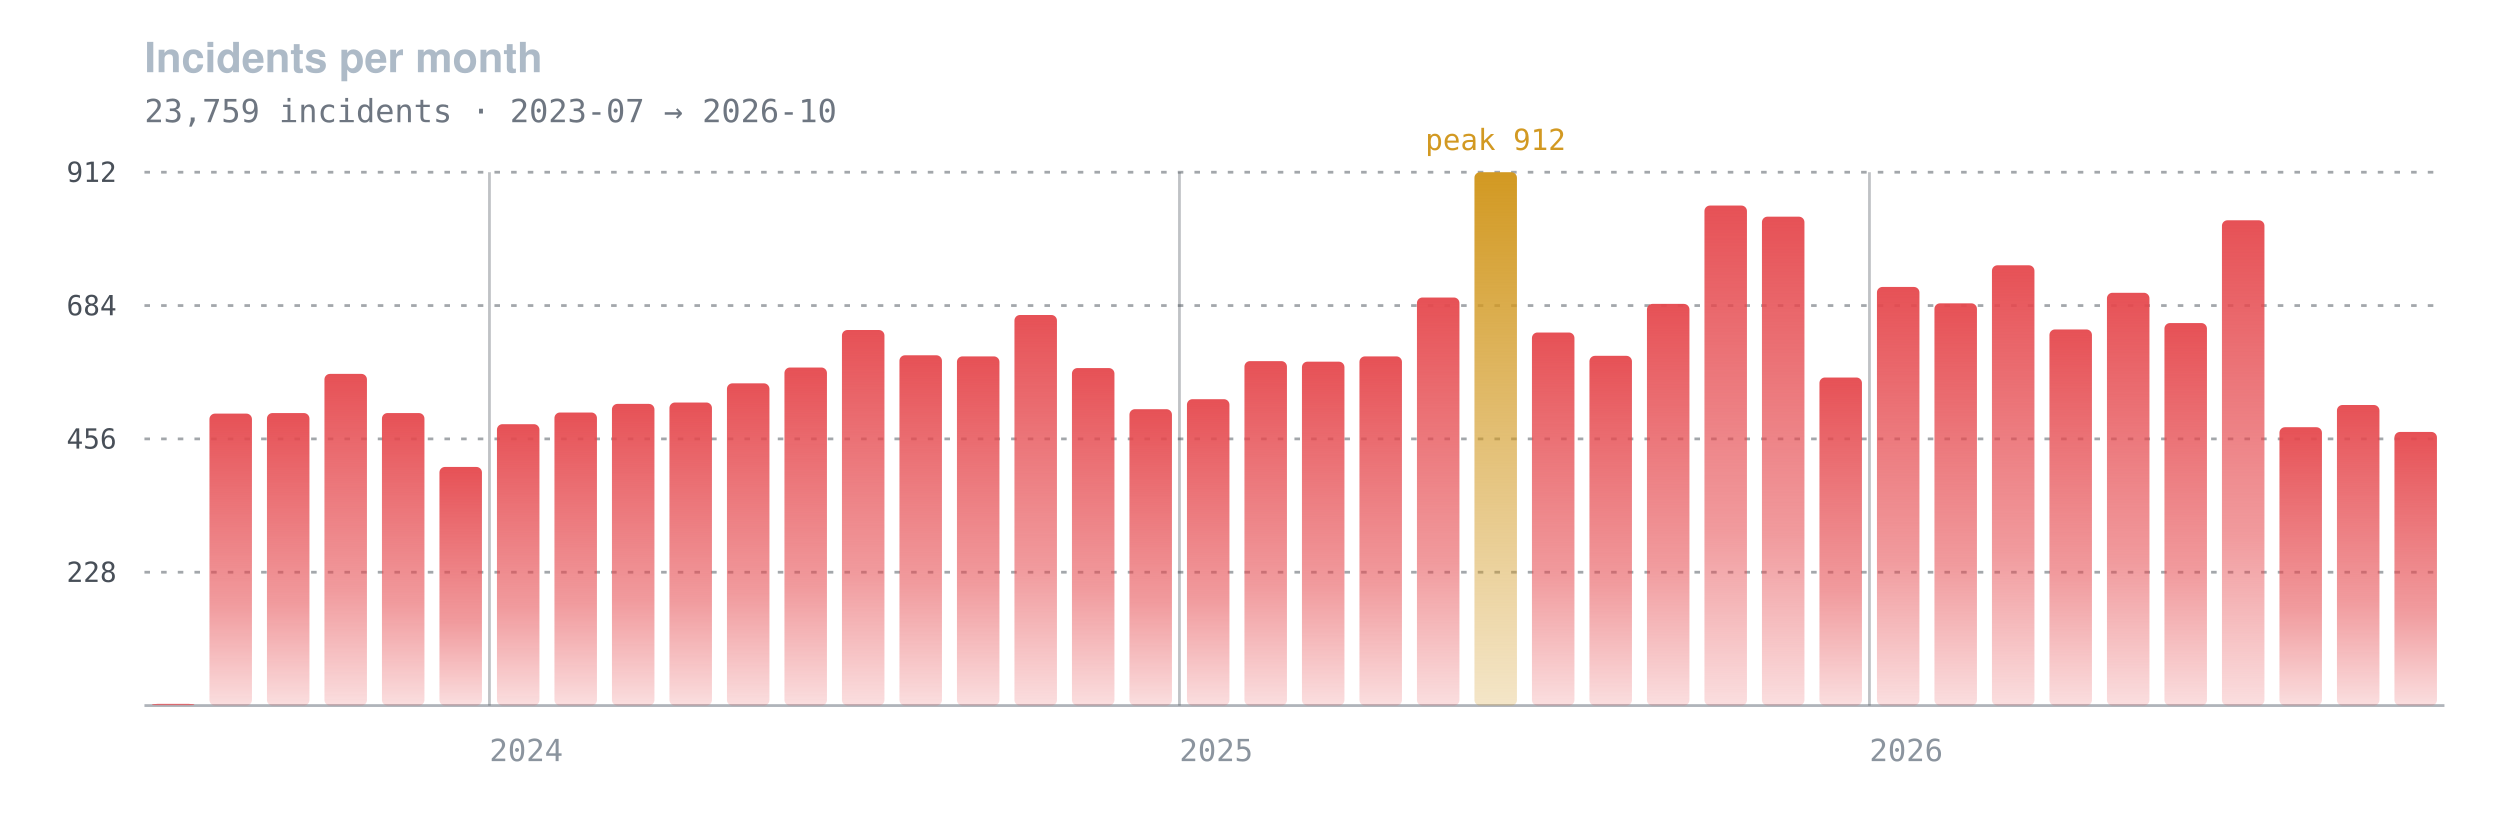
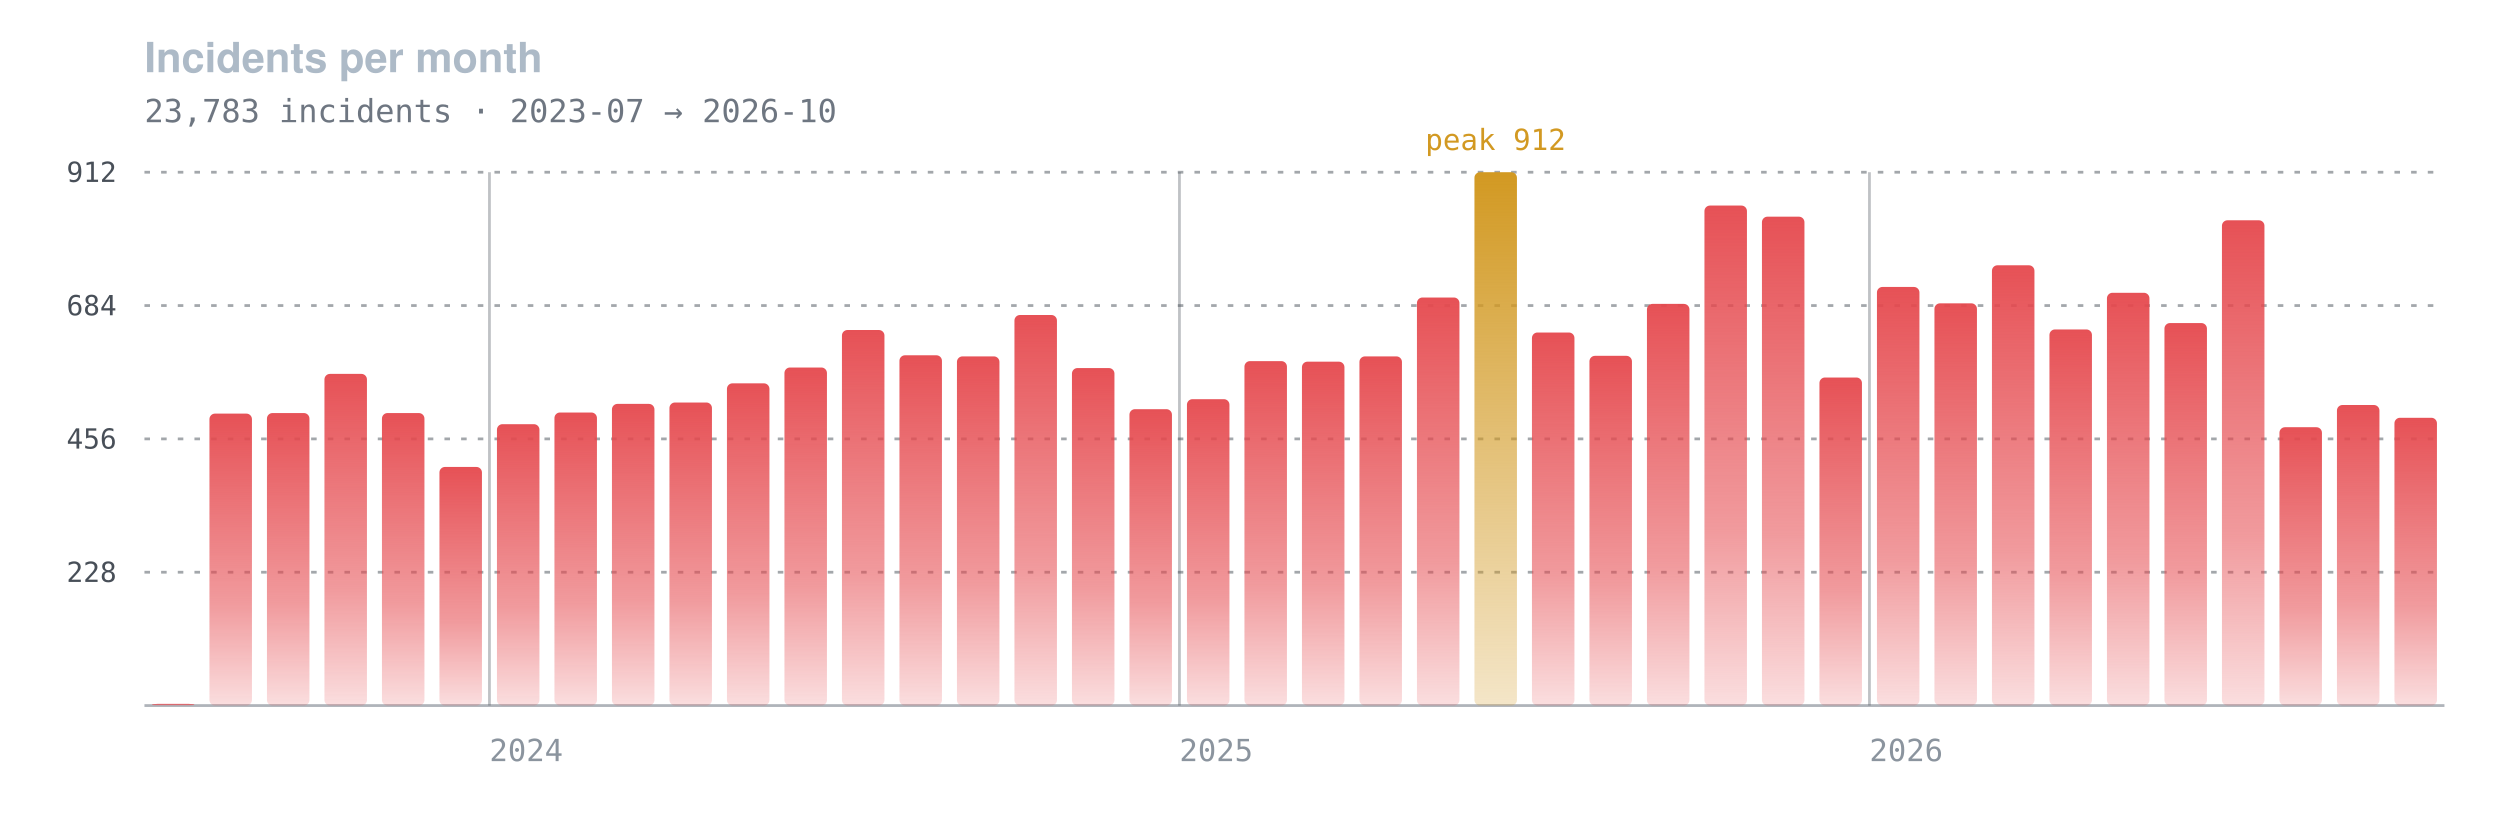
<svg xmlns="http://www.w3.org/2000/svg" viewBox="0 0 900 300" width="900" height="300" role="img">
  <defs>
    <linearGradient id="bg" x1="0" y1="0" x2="0" y2="1">
      <stop offset="0%" stop-color="#e5484d" stop-opacity="0.95" />
      <stop offset="65%" stop-color="#e5484d" stop-opacity="0.55" />
      <stop offset="100%" stop-color="#e5484d" stop-opacity="0.18" />
    </linearGradient>
    <linearGradient id="pk" x1="0" y1="0" x2="0" y2="1">
      <stop offset="0%" stop-color="#d29922" stop-opacity="1" />
      <stop offset="100%" stop-color="#d29922" stop-opacity="0.25" />
    </linearGradient>
  </defs>
  <text x="52" y="26" fill="#adbac7" font-size="15" font-family="-apple-system,BlinkMacSystemFont,Segoe UI,Helvetica,Arial,sans-serif" font-weight="600">Incidents per month</text>
-   <text x="52" y="44" fill="#6e7681" font-size="11.5" font-family="ui-monospace,SFMono-Regular,Menlo,Consolas,monospace">23,759 incidents · 2023-07 → 2026-10</text>
+   <text x="52" y="44" fill="#6e7681" font-size="11.5" font-family="ui-monospace,SFMono-Regular,Menlo,Consolas,monospace">23,783 incidents · 2023-07 → 2026-10</text>
  <line x1="52" y1="206.0" x2="880" y2="206.0" stroke="#484f58" stroke-width="1" stroke-dasharray="2 4" opacity="0.5" />
  <text x="42" y="209.5" fill="#484f58" font-size="10" font-family="ui-monospace,SFMono-Regular,Menlo,Consolas,monospace" text-anchor="end">228</text>
  <line x1="52" y1="158.0" x2="880" y2="158.0" stroke="#484f58" stroke-width="1" stroke-dasharray="2 4" opacity="0.5" />
  <text x="42" y="161.5" fill="#484f58" font-size="10" font-family="ui-monospace,SFMono-Regular,Menlo,Consolas,monospace" text-anchor="end">456</text>
  <line x1="52" y1="110.0" x2="880" y2="110.0" stroke="#484f58" stroke-width="1" stroke-dasharray="2 4" opacity="0.5" />
  <text x="42" y="113.5" fill="#484f58" font-size="10" font-family="ui-monospace,SFMono-Regular,Menlo,Consolas,monospace" text-anchor="end">684</text>
  <line x1="52" y1="62.0" x2="880" y2="62.0" stroke="#484f58" stroke-width="1" stroke-dasharray="2 4" opacity="0.5" />
  <text x="42" y="65.5" fill="#484f58" font-size="10" font-family="ui-monospace,SFMono-Regular,Menlo,Consolas,monospace" text-anchor="end">912</text>
  <line x1="52" y1="254" x2="880" y2="254" stroke="#6e7681" stroke-width="1" opacity="0.55" />
  <rect x="54.7" y="253.4" width="15.3" height="0.6" rx="2" fill="url(#bg)" />
  <rect x="75.4" y="148.9" width="15.3" height="105.1" rx="2" fill="url(#bg)" />
  <rect x="96.1" y="148.7" width="15.3" height="105.3" rx="2" fill="url(#bg)" />
  <rect x="116.8" y="134.6" width="15.3" height="119.4" rx="2" fill="url(#bg)" />
  <rect x="137.5" y="148.7" width="15.3" height="105.3" rx="2" fill="url(#bg)" />
  <rect x="158.2" y="168.1" width="15.3" height="85.9" rx="2" fill="url(#bg)" />
  <rect x="178.9" y="152.7" width="15.3" height="101.3" rx="2" fill="url(#bg)" />
  <line x1="176.2" y1="62" x2="176.2" y2="254" stroke="#484f58" stroke-width="1" opacity="0.35" />
  <text x="176.2" y="274" fill="#8b949e" font-size="11" font-family="ui-monospace,SFMono-Regular,Menlo,Consolas,monospace">2024</text>
  <rect x="199.6" y="148.5" width="15.3" height="105.5" rx="2" fill="url(#bg)" />
  <rect x="220.3" y="145.4" width="15.3" height="108.6" rx="2" fill="url(#bg)" />
  <rect x="241.0" y="144.9" width="15.3" height="109.1" rx="2" fill="url(#bg)" />
  <rect x="261.7" y="138.0" width="15.3" height="116.0" rx="2" fill="url(#bg)" />
  <rect x="282.4" y="132.3" width="15.3" height="121.7" rx="2" fill="url(#bg)" />
  <rect x="303.1" y="118.8" width="15.3" height="135.2" rx="2" fill="url(#bg)" />
  <rect x="323.8" y="127.9" width="15.3" height="126.1" rx="2" fill="url(#bg)" />
  <rect x="344.5" y="128.3" width="15.3" height="125.7" rx="2" fill="url(#bg)" />
  <rect x="365.2" y="113.4" width="15.3" height="140.6" rx="2" fill="url(#bg)" />
  <rect x="385.9" y="132.5" width="15.3" height="121.5" rx="2" fill="url(#bg)" />
  <rect x="406.6" y="147.3" width="15.3" height="106.7" rx="2" fill="url(#bg)" />
  <rect x="427.3" y="143.7" width="15.3" height="110.3" rx="2" fill="url(#bg)" />
  <line x1="424.6" y1="62" x2="424.6" y2="254" stroke="#484f58" stroke-width="1" opacity="0.35" />
  <text x="424.6" y="274" fill="#8b949e" font-size="11" font-family="ui-monospace,SFMono-Regular,Menlo,Consolas,monospace">2025</text>
  <rect x="448.0" y="130.0" width="15.3" height="124.0" rx="2" fill="url(#bg)" />
  <rect x="468.7" y="130.2" width="15.3" height="123.8" rx="2" fill="url(#bg)" />
  <rect x="489.4" y="128.3" width="15.3" height="125.7" rx="2" fill="url(#bg)" />
  <rect x="510.1" y="107.1" width="15.3" height="146.9" rx="2" fill="url(#bg)" />
  <rect x="530.8" y="62.0" width="15.3" height="192.0" rx="2" fill="url(#pk)" />
  <rect x="551.5" y="119.7" width="15.3" height="134.3" rx="2" fill="url(#bg)" />
  <rect x="572.2" y="128.1" width="15.3" height="125.9" rx="2" fill="url(#bg)" />
  <rect x="592.9" y="109.4" width="15.3" height="144.6" rx="2" fill="url(#bg)" />
  <rect x="613.6" y="74.0" width="15.3" height="180.0" rx="2" fill="url(#bg)" />
  <rect x="634.3" y="78.0" width="15.3" height="176.0" rx="2" fill="url(#bg)" />
  <rect x="655.0" y="135.9" width="15.3" height="118.1" rx="2" fill="url(#bg)" />
  <rect x="675.7" y="103.3" width="15.3" height="150.7" rx="2" fill="url(#bg)" />
  <line x1="673.0" y1="62" x2="673.0" y2="254" stroke="#484f58" stroke-width="1" opacity="0.35" />
  <text x="673.0" y="274" fill="#8b949e" font-size="11" font-family="ui-monospace,SFMono-Regular,Menlo,Consolas,monospace">2026</text>
  <rect x="696.4" y="109.2" width="15.3" height="144.8" rx="2" fill="url(#bg)" />
  <rect x="717.1" y="95.5" width="15.3" height="158.5" rx="2" fill="url(#bg)" />
  <rect x="737.8" y="118.6" width="15.3" height="135.4" rx="2" fill="url(#bg)" />
  <rect x="758.5" y="105.4" width="15.3" height="148.6" rx="2" fill="url(#bg)" />
  <rect x="779.2" y="116.3" width="15.3" height="137.7" rx="2" fill="url(#bg)" />
  <rect x="799.9" y="79.3" width="15.3" height="174.7" rx="2" fill="url(#bg)" />
  <rect x="820.6" y="153.8" width="15.3" height="100.2" rx="2" fill="url(#bg)" />
  <rect x="841.3" y="145.8" width="15.3" height="108.2" rx="2" fill="url(#bg)" />
-   <rect x="862.0" y="155.5" width="15.3" height="98.5" rx="2" fill="url(#bg)" />
+   <rect x="862.0" y="150.4" width="15.3" height="103.6" rx="2" fill="url(#bg)" />
  <text x="538.4" y="54.0" fill="#d29922" font-size="10.5" font-family="ui-monospace,SFMono-Regular,Menlo,Consolas,monospace" text-anchor="middle">peak 912</text>
</svg>
